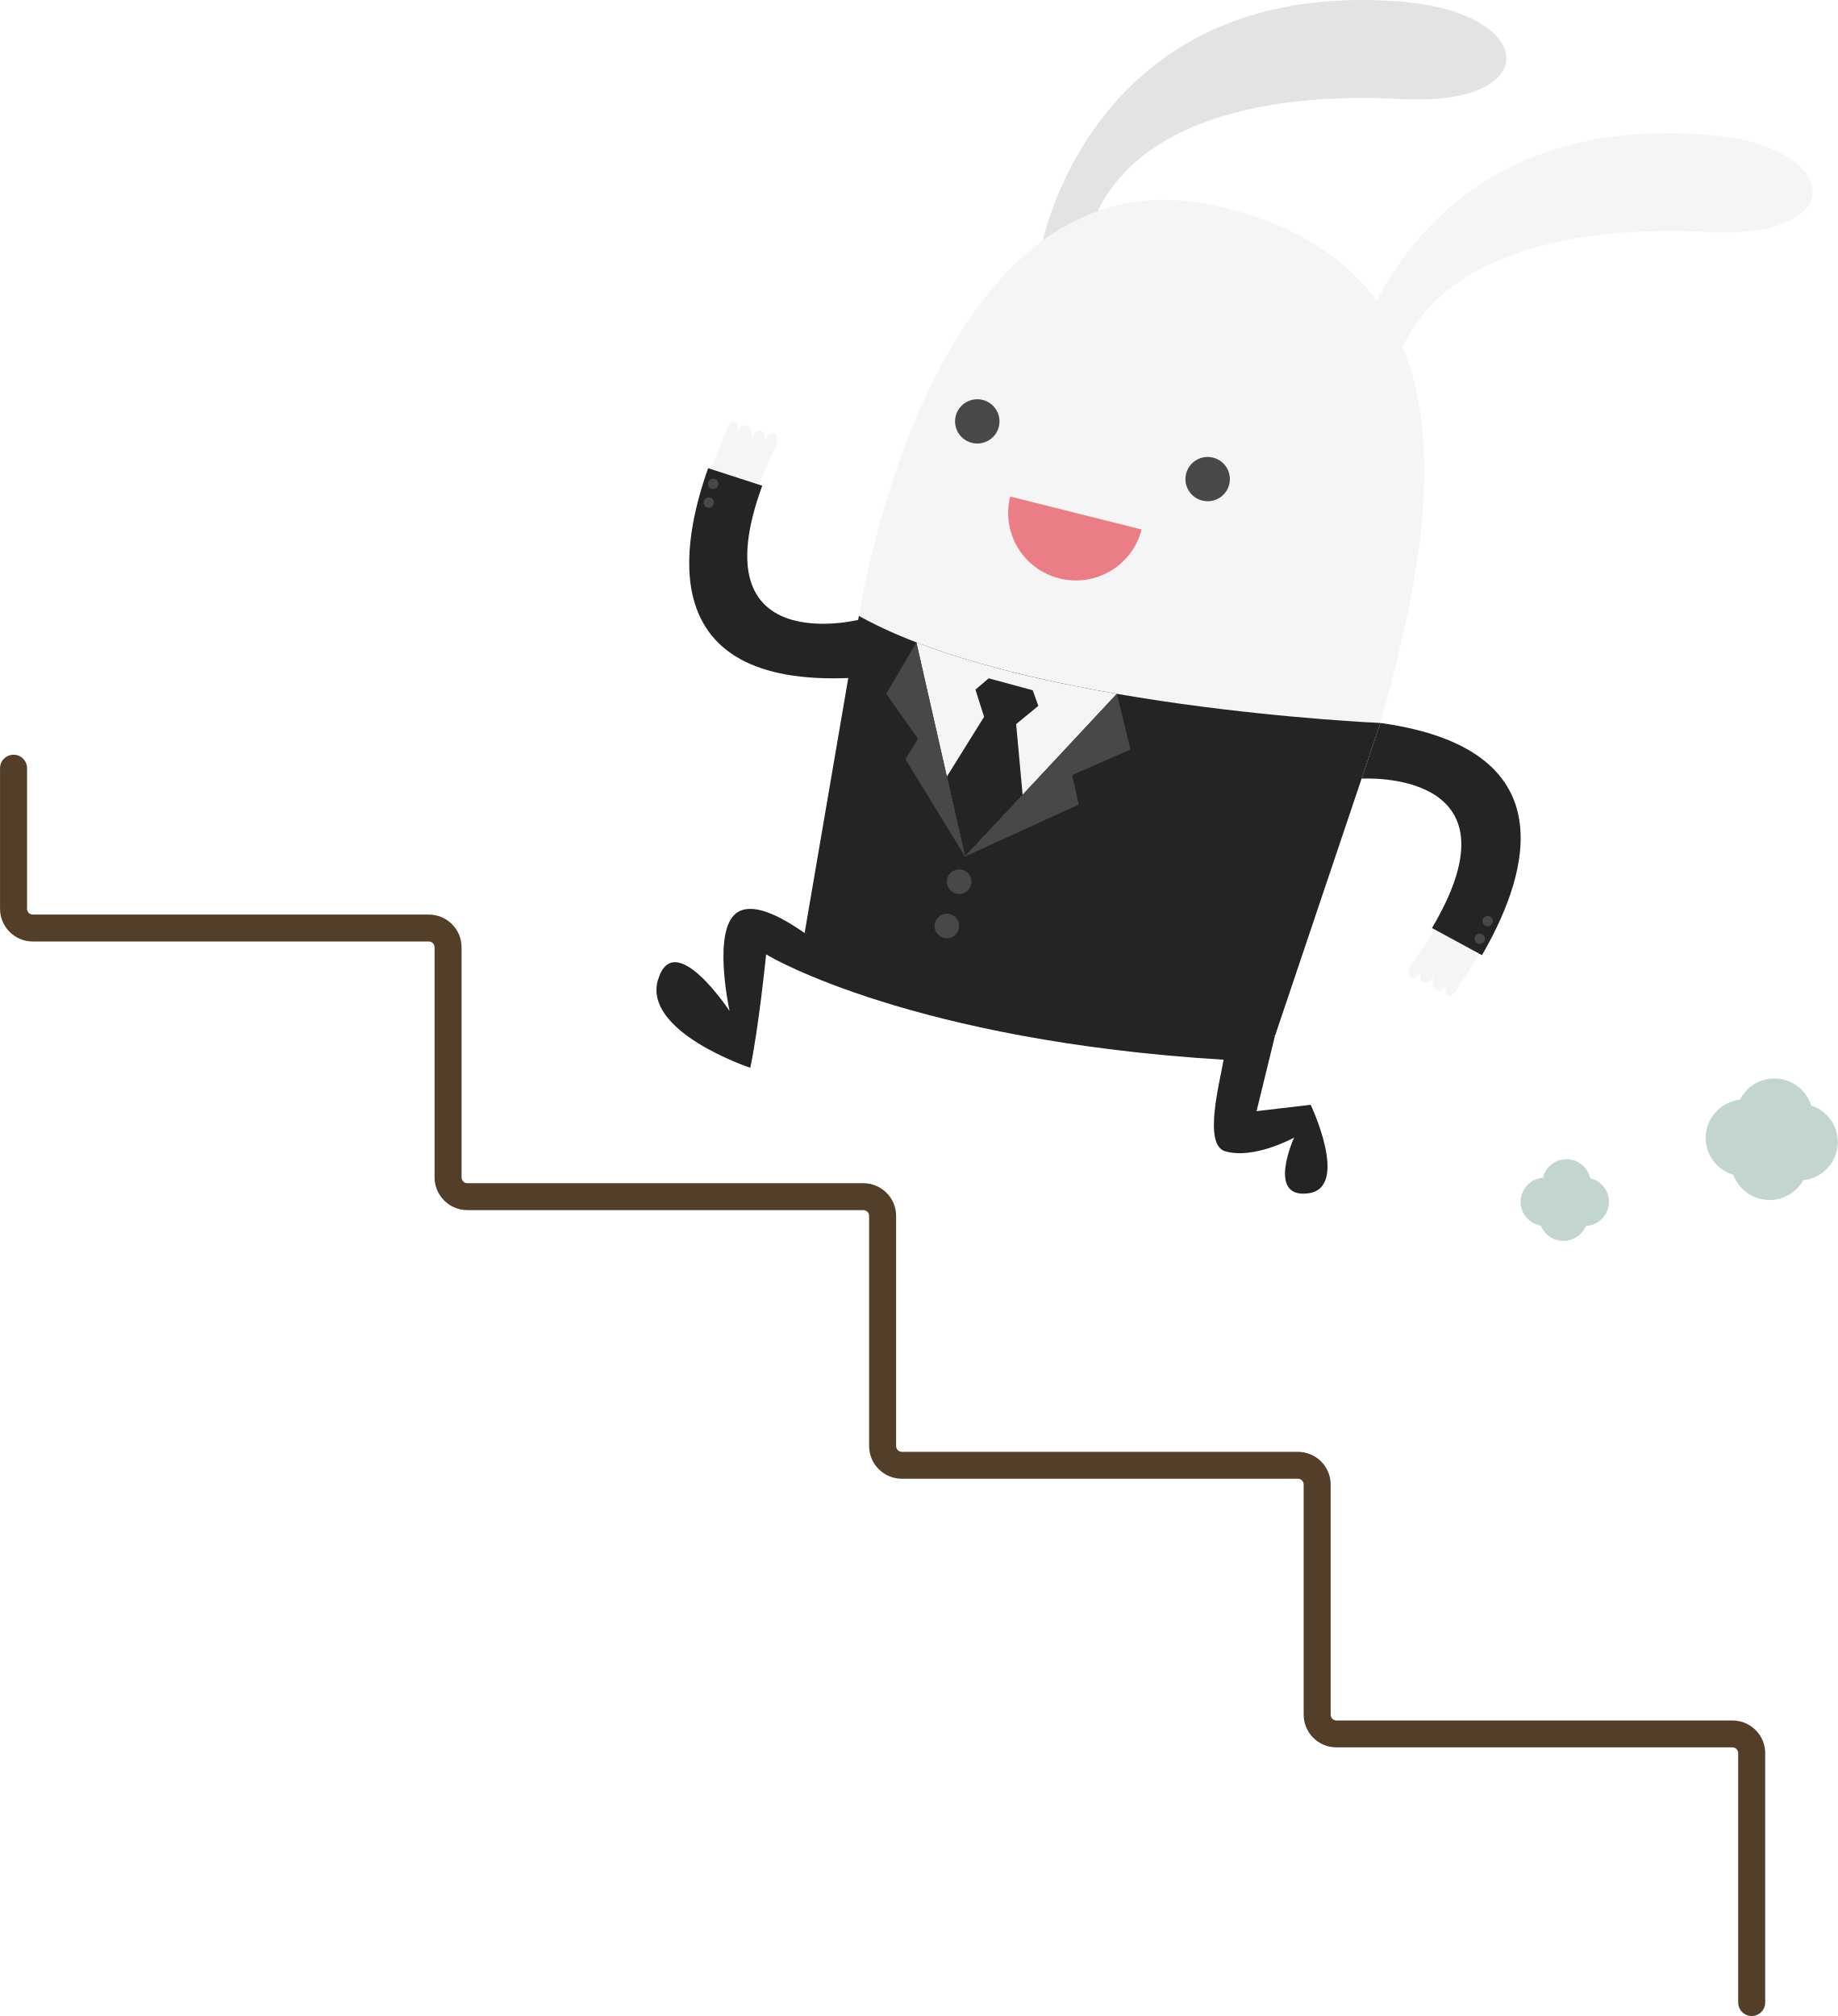
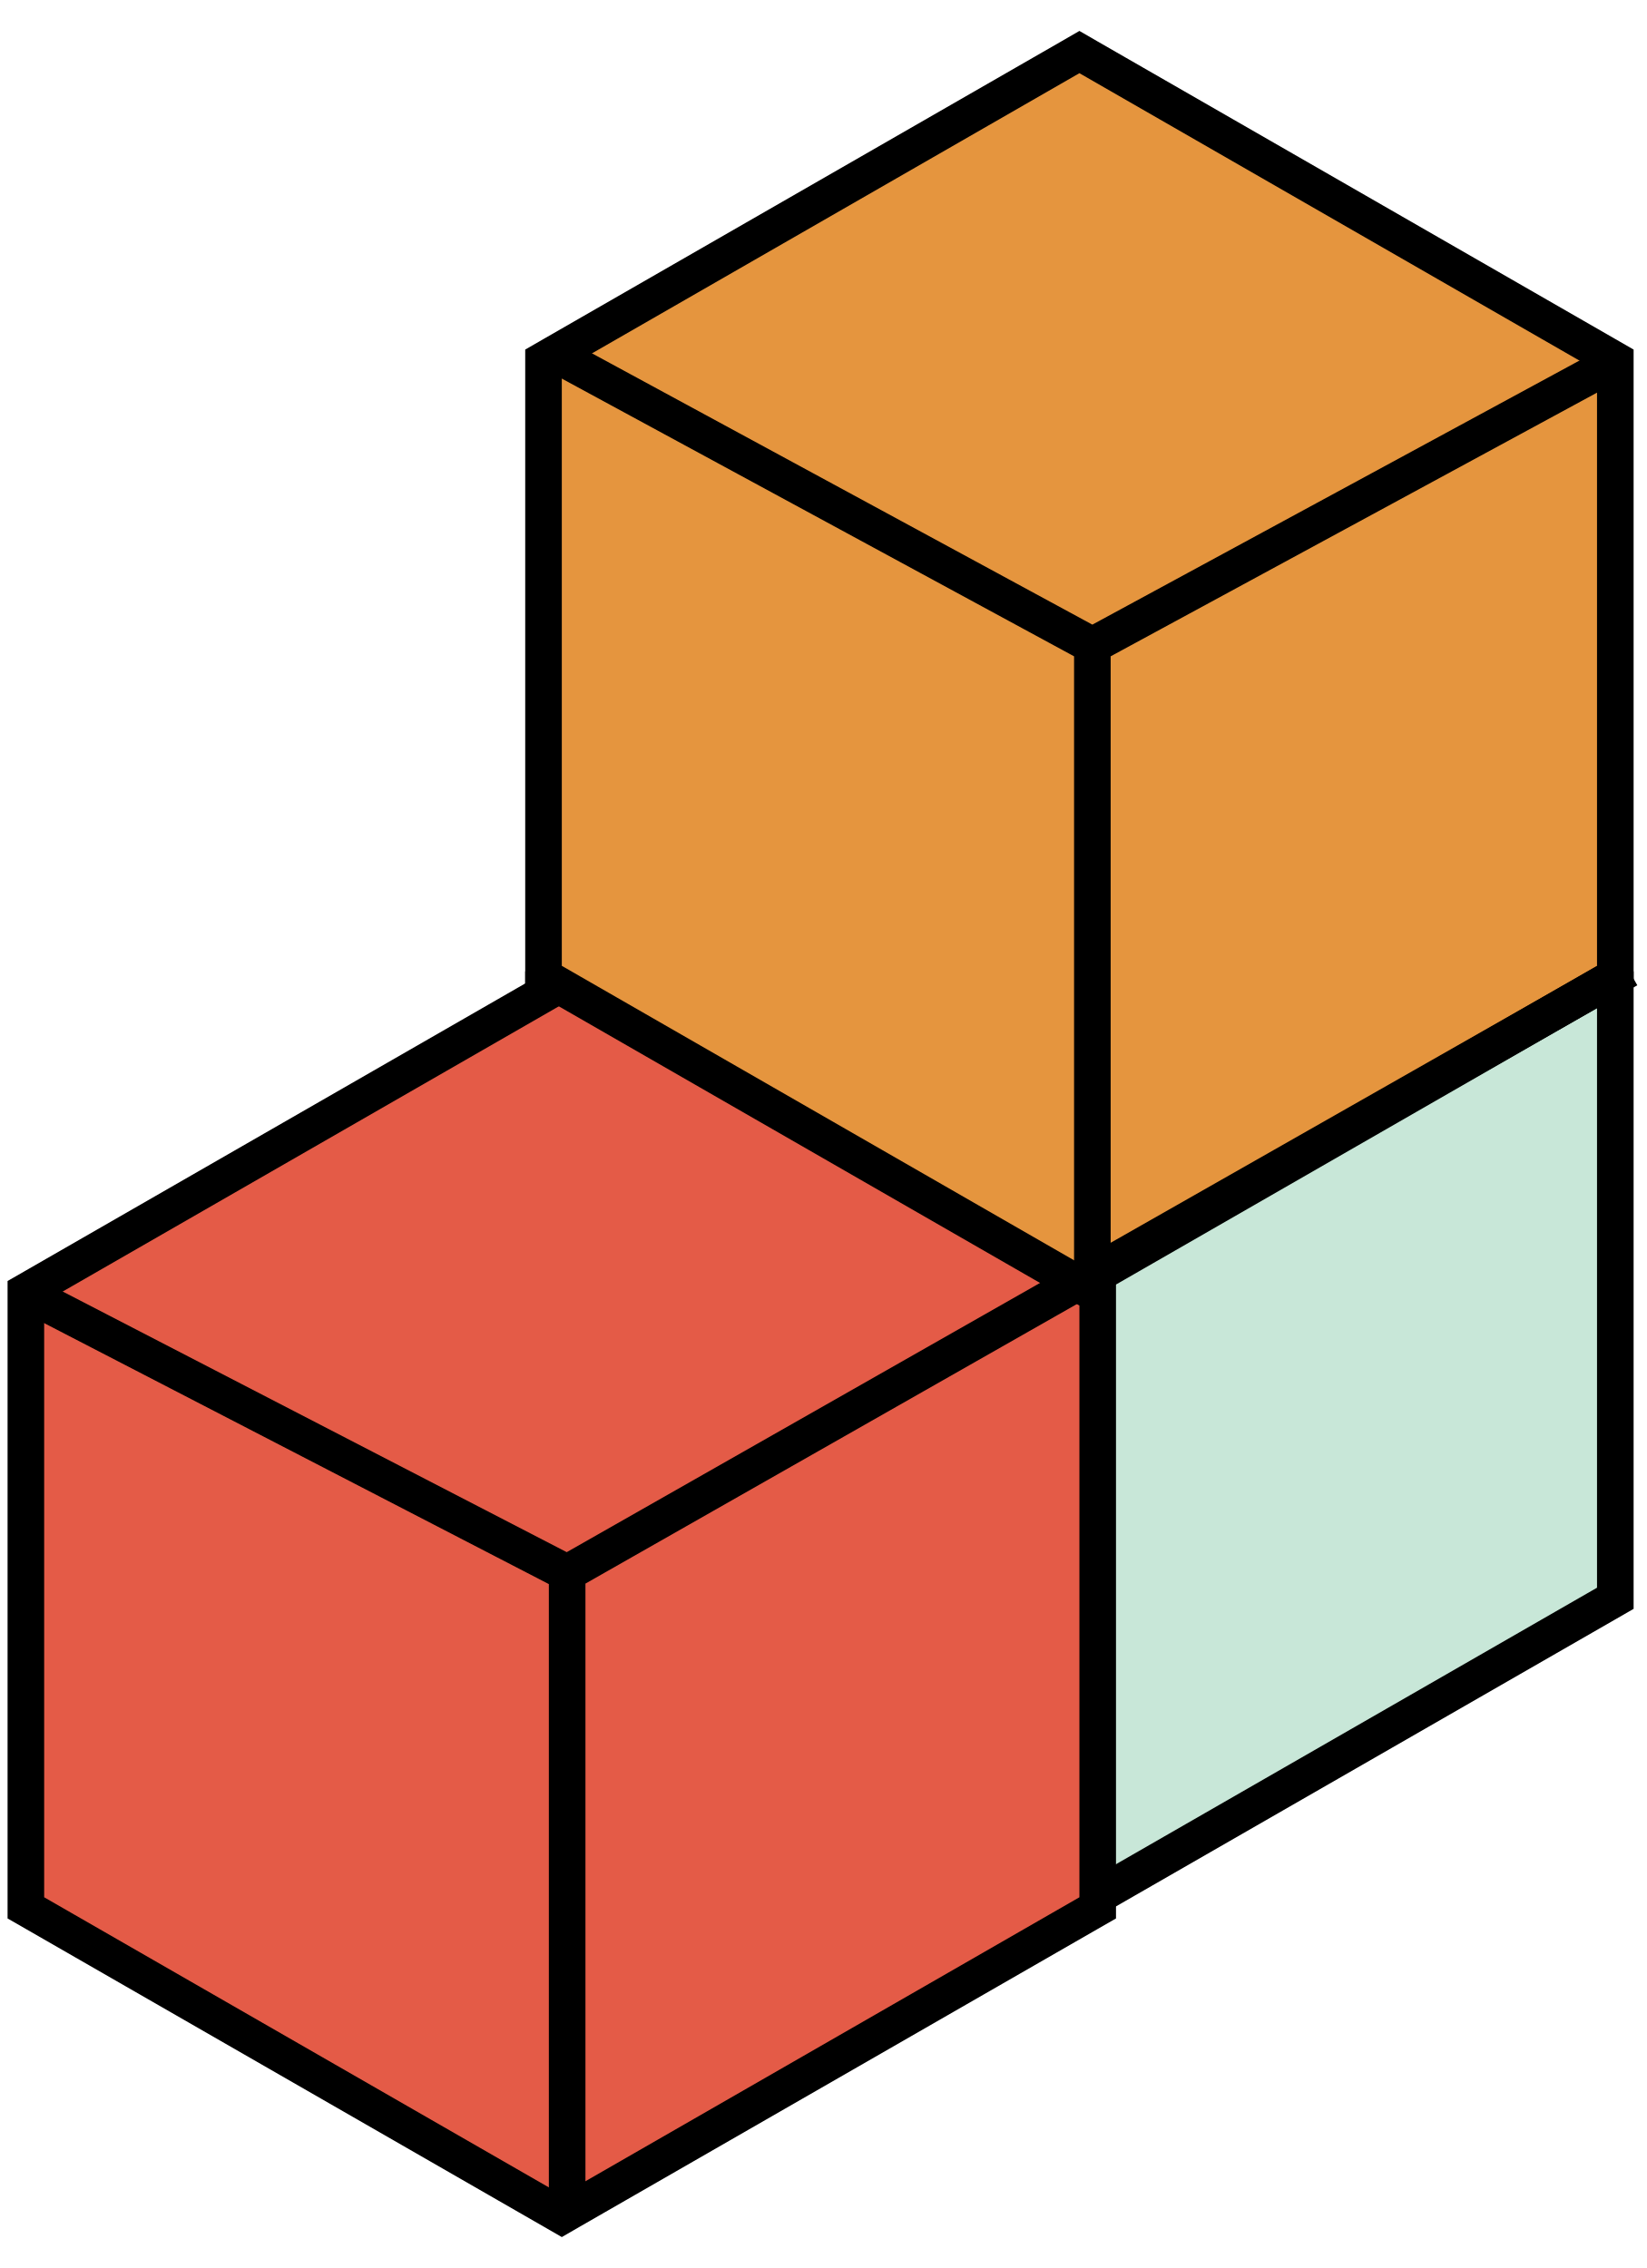
- <svg xmlns="http://www.w3.org/2000/svg" width="103" height="113" viewBox="0 0 103 113" fill="none">
-   <path d="M58.342 13.926C58.342 13.926 61.032 -1.273 78.469 0.086C86.216 0.689 86.581 5.987 78.536 5.55C70.523 5.115 62.513 6.963 60.885 13.618L58.342 13.926Z" fill="#E3E3E3" />
-   <path d="M75.505 21.385C75.505 21.385 78.197 6.186 95.632 7.545C103.378 8.148 103.744 13.446 95.699 13.009C87.686 12.574 79.675 14.422 78.047 21.077L75.505 21.385Z" fill="#F5F5F5" />
-   <path d="M36.885 54.898C37.785 51.958 40.89 56.668 40.89 56.668C40.89 56.668 40.02 52.727 41.045 51.402C42.027 50.133 44.45 51.861 45.093 52.296L71.453 58.07L70.424 62.281L73.457 61.925C73.457 61.925 75.671 66.586 73.317 66.888C70.962 67.189 72.528 63.765 72.528 63.765C72.528 63.765 70.283 65.005 68.662 64.531C67.397 64.163 68.402 60.525 68.575 59.399C51.255 58.344 43.179 53.67 42.939 53.491C42.939 53.491 42.507 57.734 42.048 59.851C42.048 59.851 35.984 57.835 36.883 54.895L36.885 54.898Z" fill="#242424" />
-   <path d="M48.137 34.523C48.137 34.523 52.137 7.988 68.095 11.531C83.379 14.926 80.43 29.569 77.362 40.521C52.53 40.924 48.137 34.521 48.137 34.521V34.523Z" fill="#F5F5F5" />
-   <path d="M48.137 34.523L45.095 52.296C45.095 52.296 55.633 56.758 71.455 58.07L77.362 40.523C77.362 40.523 57.334 39.666 48.137 34.523Z" fill="#242424" />
-   <path d="M85.225 67.362C85.225 66.651 85.775 66.069 86.473 66.011C86.618 65.417 87.154 64.975 87.794 64.975C88.434 64.975 88.992 65.432 89.124 66.043C89.727 66.183 90.177 66.72 90.177 67.364C90.177 68.09 89.602 68.682 88.882 68.716C88.676 69.207 88.192 69.554 87.623 69.554C87.055 69.554 86.559 69.201 86.358 68.699C85.714 68.591 85.223 68.036 85.223 67.364L85.225 67.362Z" fill="#C2D6CD" />
-   <path d="M95.595 63.782C95.595 62.675 96.434 61.762 97.513 61.641C97.867 60.935 98.598 60.45 99.445 60.45C100.416 60.45 101.238 61.087 101.512 61.966C102.375 62.248 103 63.058 103 64.012C103 65.126 102.152 66.041 101.065 66.155C100.695 66.814 99.988 67.262 99.175 67.262C98.241 67.262 97.45 66.672 97.145 65.847C96.248 65.585 95.593 64.76 95.593 63.782H95.595Z" fill="#C2D6CD" />
-   <path d="M54.083 48.01L51.358 36.007C54.699 37.29 58.718 38.223 62.59 38.893L54.081 48.01H54.083Z" fill="#F5F5F5" />
-   <path d="M62.593 38.891L63.356 42.007L60.087 43.45L60.461 45.096L54.083 48.01L62.593 38.891Z" fill="#484848" />
-   <path d="M51.358 36.007L49.67 38.891L51.449 41.411L50.746 42.552L54.083 48.01L51.358 36.007Z" fill="#484848" />
-   <path d="M40.66 24.249C40.66 24.249 40.861 23.586 41.147 23.689C41.402 23.782 41.35 24.107 41.326 24.301C41.372 24.107 41.495 23.782 41.819 23.864C42.193 23.959 42.146 24.448 42.118 24.62H42.122C42.167 24.465 42.319 24.055 42.634 24.14C42.948 24.224 42.872 24.661 42.829 24.829C42.883 24.65 43.058 24.191 43.434 24.308C43.715 24.396 43.475 25.018 43.475 25.018C43.099 25.804 42.797 26.522 42.554 27.178L39.85 26.3C40.217 25.262 40.572 24.499 40.66 24.252V24.249Z" fill="#F5F5F5" />
-   <path d="M42.721 27.224C39.14 36.995 48.137 34.738 48.137 34.738L47.676 37.999C36.552 38.51 38.213 30.407 39.687 26.242L42.721 27.226V27.224Z" fill="#242424" />
-   <path d="M53.066 49.42C53.066 49.8 53.376 50.108 53.756 50.108C54.137 50.108 54.446 49.8 54.446 49.42C54.446 49.041 54.137 48.733 53.756 48.733C53.376 48.733 53.066 49.041 53.066 49.42Z" fill="#484848" />
-   <path d="M53.066 52.591C52.685 52.591 52.377 52.283 52.377 51.904C52.377 51.524 52.685 51.217 53.066 51.217C53.447 51.217 53.756 51.524 53.756 51.904C53.756 52.283 53.447 52.591 53.066 52.591Z" fill="#484848" />
-   <path d="M58.193 39.565L57.879 38.69L55.412 38.021L54.669 38.654L55.153 40.179L53.066 43.532L54.083 48.01L57.313 44.551L56.95 40.588L58.193 39.565Z" fill="#242424" />
-   <path d="M39.984 27.409C40.144 27.402 40.269 27.269 40.263 27.11C40.256 26.95 40.122 26.825 39.962 26.832C39.802 26.838 39.677 26.972 39.683 27.131C39.69 27.291 39.824 27.415 39.984 27.409Z" fill="#484848" />
-   <path d="M39.735 28.462C39.895 28.456 40.02 28.322 40.014 28.163C40.007 28.003 39.873 27.878 39.713 27.885C39.553 27.891 39.428 28.025 39.434 28.184C39.441 28.344 39.575 28.469 39.735 28.462Z" fill="#484848" />
-   <path d="M63.981 29.675C63.468 31.701 61.406 32.929 59.373 32.421C57.339 31.91 56.106 29.856 56.617 27.831L63.981 29.677V29.675Z" fill="#EB7D86" />
-   <path d="M66.476 26.552C66.307 27.217 66.714 27.891 67.379 28.057C68.048 28.225 68.724 27.82 68.891 27.157C69.059 26.491 68.653 25.817 67.987 25.651C67.319 25.483 66.642 25.888 66.476 26.552Z" fill="#484848" />
-   <path d="M53.564 23.317C53.395 23.982 53.801 24.656 54.468 24.822C55.136 24.99 55.812 24.585 55.979 23.922C56.147 23.256 55.741 22.582 55.075 22.416C54.407 22.248 53.73 22.653 53.564 23.317Z" fill="#484848" />
-   <path d="M81.734 55.318C81.734 55.318 81.414 55.931 81.152 55.781C80.919 55.645 81.029 55.333 81.089 55.147C81.009 55.331 80.828 55.628 80.525 55.488C80.175 55.326 80.311 54.855 80.369 54.691H80.365C80.292 54.835 80.067 55.21 79.773 55.07C79.481 54.93 79.636 54.514 79.708 54.357C79.621 54.523 79.364 54.943 79.018 54.76C78.759 54.622 79.109 54.053 79.109 54.053C79.624 53.349 80.054 52.701 80.41 52.098L82.91 53.455C82.359 54.407 81.87 55.094 81.736 55.32L81.734 55.318Z" fill="#F5F5F5" />
-   <path d="M80.255 52.018C85.569 43.063 76.311 43.644 76.311 43.644L77.362 40.523C88.393 42.048 85.273 49.711 83.057 53.538L80.255 52.018Z" fill="#242424" />
-   <path d="M82.977 52.337C82.819 52.313 82.67 52.423 82.648 52.58C82.627 52.737 82.735 52.886 82.892 52.907C83.05 52.931 83.2 52.821 83.221 52.664C83.245 52.507 83.135 52.358 82.977 52.337Z" fill="#484848" />
-   <path d="M83.418 51.346C83.26 51.322 83.111 51.432 83.089 51.589C83.068 51.747 83.176 51.895 83.334 51.917C83.491 51.94 83.641 51.831 83.662 51.673C83.686 51.516 83.576 51.367 83.418 51.346Z" fill="#484848" />
-   <path d="M98.174 113C98.591 113 98.931 112.662 98.931 112.246V98.266C98.931 97.256 98.107 96.435 97.093 96.435H74.901C74.722 96.435 74.577 96.291 74.577 96.112V83.209C74.577 82.199 73.753 81.378 72.739 81.378H50.548C50.368 81.378 50.223 81.234 50.223 81.055V68.152C50.223 67.142 49.4 66.321 48.386 66.321H26.194C26.014 66.321 25.869 66.177 25.869 65.998V53.095C25.869 52.085 25.046 51.264 24.032 51.264H1.84C1.66 51.264 1.516 51.12 1.516 50.941V43.058C1.516 42.643 1.176 42.304 0.759 42.304C0.342 42.304 0.002 42.643 0.002 43.058V50.941C0.002 51.951 0.826 52.772 1.84 52.772H24.032C24.211 52.772 24.356 52.916 24.356 53.095V65.998C24.356 67.008 25.18 67.829 26.194 67.829H48.386C48.565 67.829 48.71 67.973 48.71 68.152V81.055C48.71 82.065 49.534 82.886 50.548 82.886H72.739C72.919 82.886 73.064 83.03 73.064 83.209V96.112C73.064 97.122 73.887 97.943 74.901 97.943H97.093C97.273 97.943 97.417 98.087 97.417 98.266V112.246C97.417 112.662 97.757 113 98.174 113Z" fill="#533E29" />
+ <svg xmlns="http://www.w3.org/2000/svg" width="45" height="62" viewBox="0 0 45 62" fill="none">
+   <path d="M29.749 18.567L29.5 18.423L29.251 18.567L15.104 26.701L14.854 26.845V27.134V43.402V43.692L15.104 43.836L29.251 51.97L29.5 52.113L29.749 51.97L43.896 43.836L44.146 43.692V43.402V27.134V26.845L43.896 26.701L29.749 18.567Z" fill="#C8E7D8" stroke="black" />
+   <path d="M15.603 27.03L15.354 26.887L15.104 27.03L0.958 35.164L0.707 35.308V35.597V51.866V52.155L0.958 52.299L15.104 60.433L15.354 60.577L15.603 60.433L29.749 52.299L30 52.155V51.866V35.597V35.308L29.749 35.164L15.603 27.03Z" fill="#E45B47" stroke="black" />
+   <path d="M29.749 1.567L29.5 1.423L29.251 1.567L15.104 9.701L14.854 9.845V10.134V26.402V26.692L15.104 26.836L29.251 34.97L29.5 35.113L29.749 34.97L43.896 26.836L44.146 26.692V26.402V10.134V9.845L43.896 9.701L29.749 1.567Z" fill="#E5953E" stroke="black" />
+   <path d="M29.854 35.244V17.644M29.854 17.644L15.354 9.781M29.854 17.644L44.354 9.781" stroke="black" />
+   <path d="M44.5 26.5L15.5 43M15.5 43V60.5M15.5 43L1 35.5" stroke="black" />
</svg>
